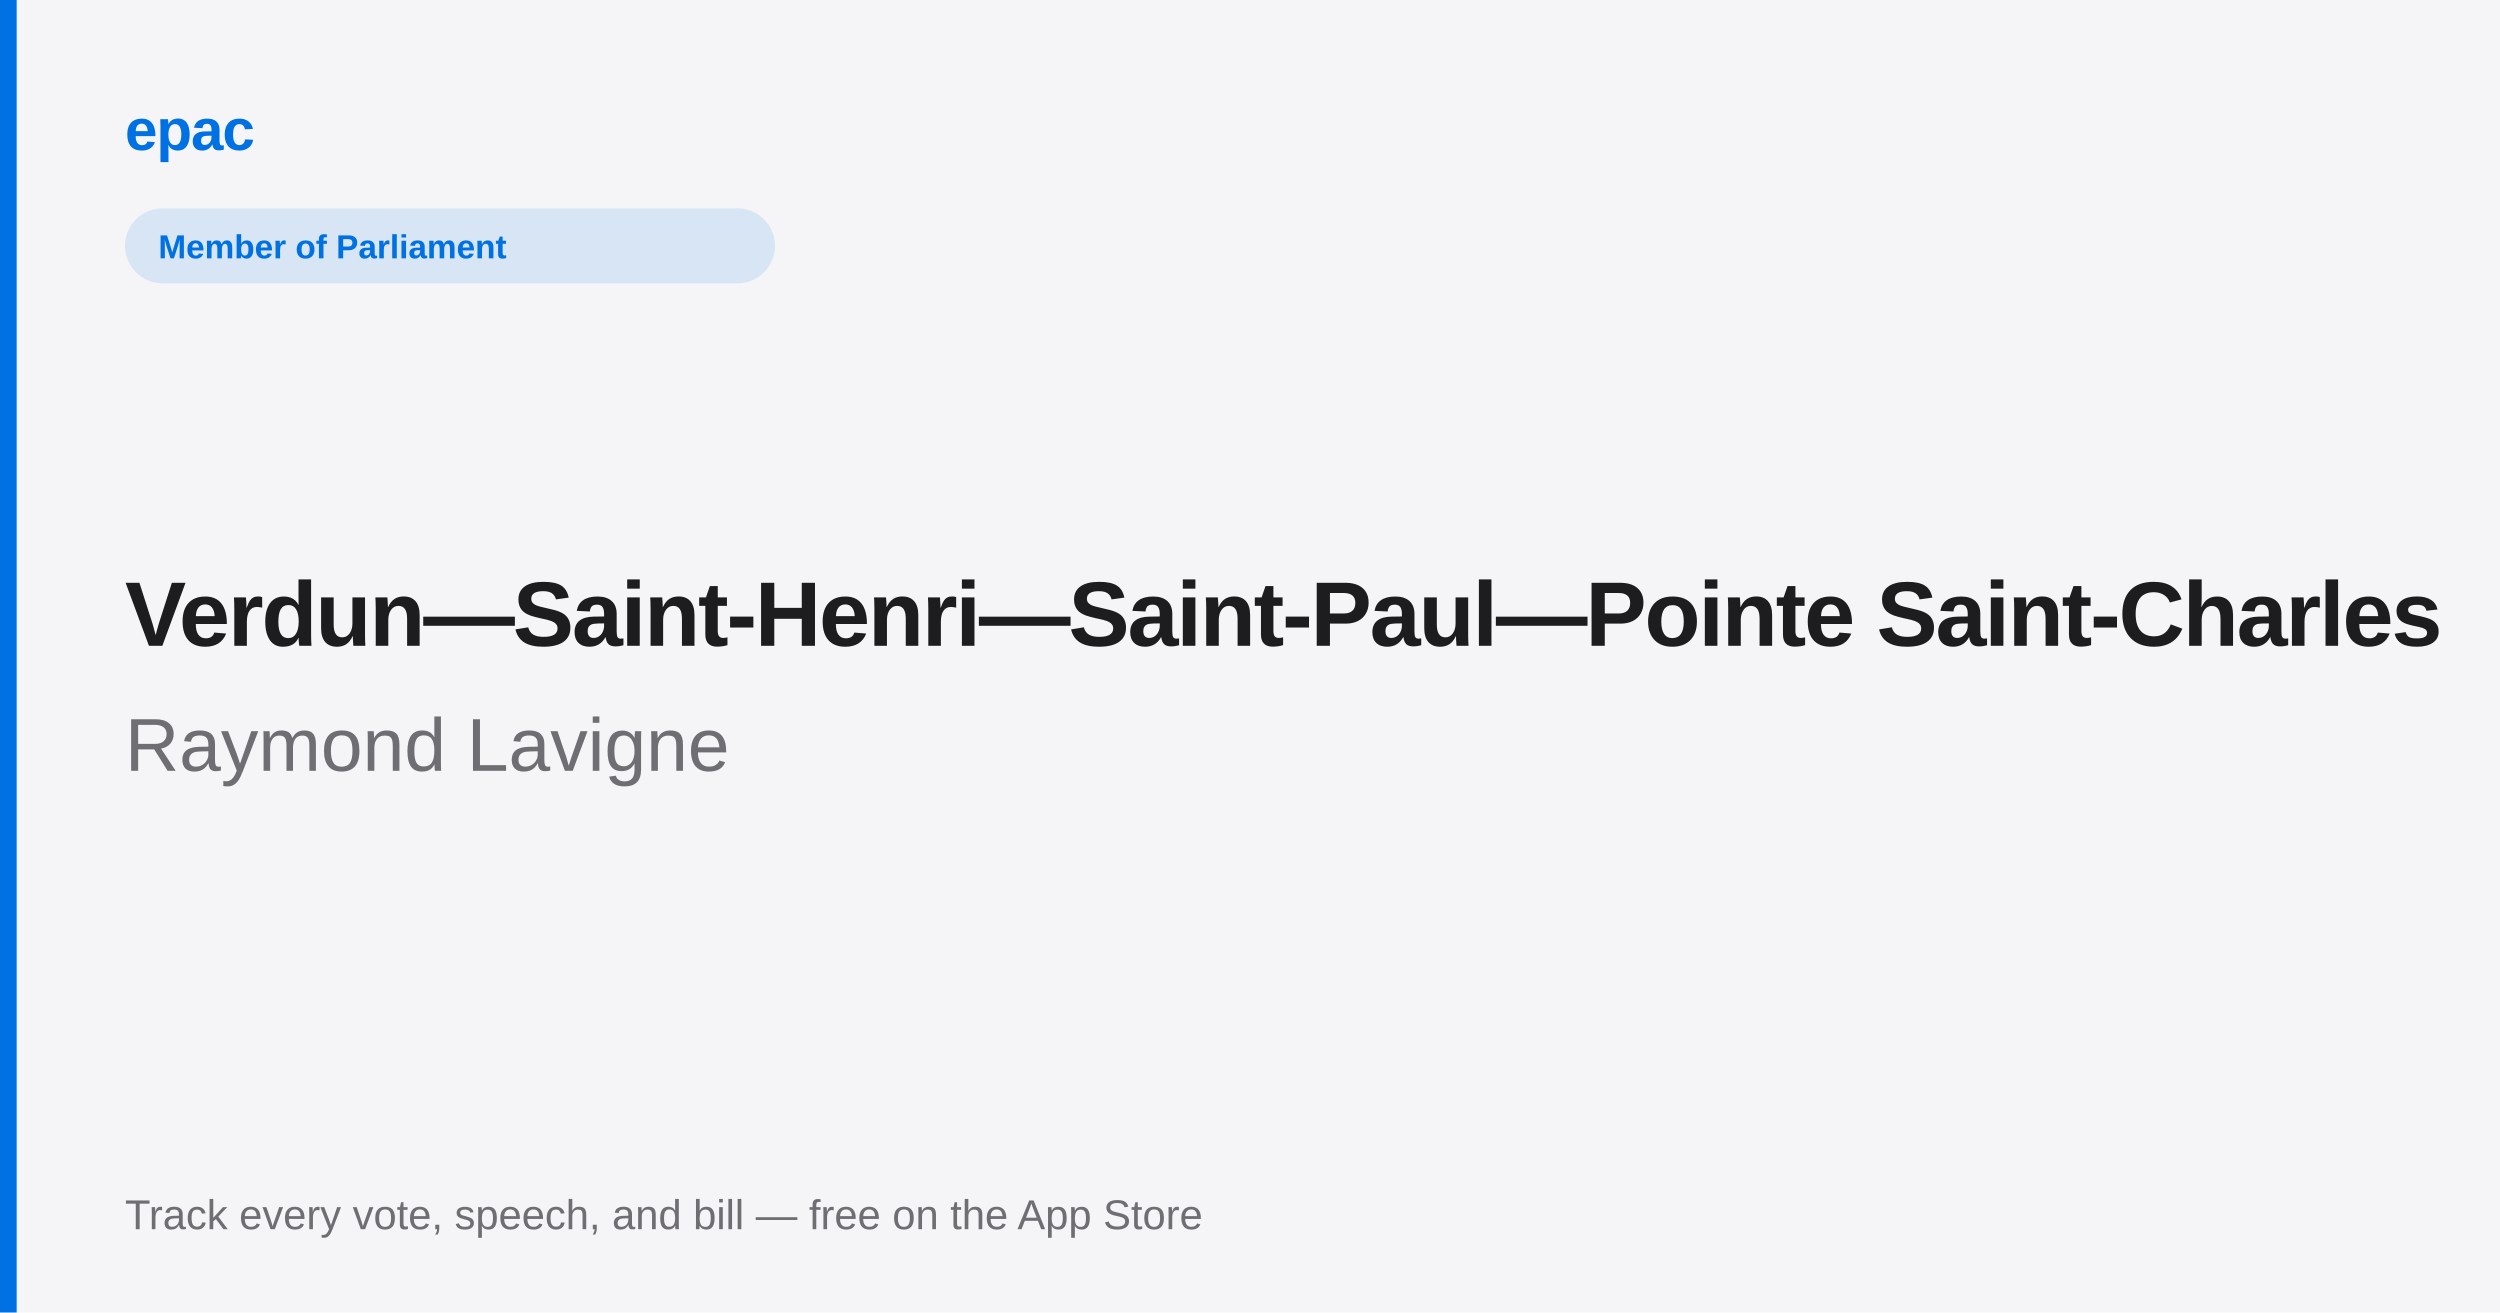
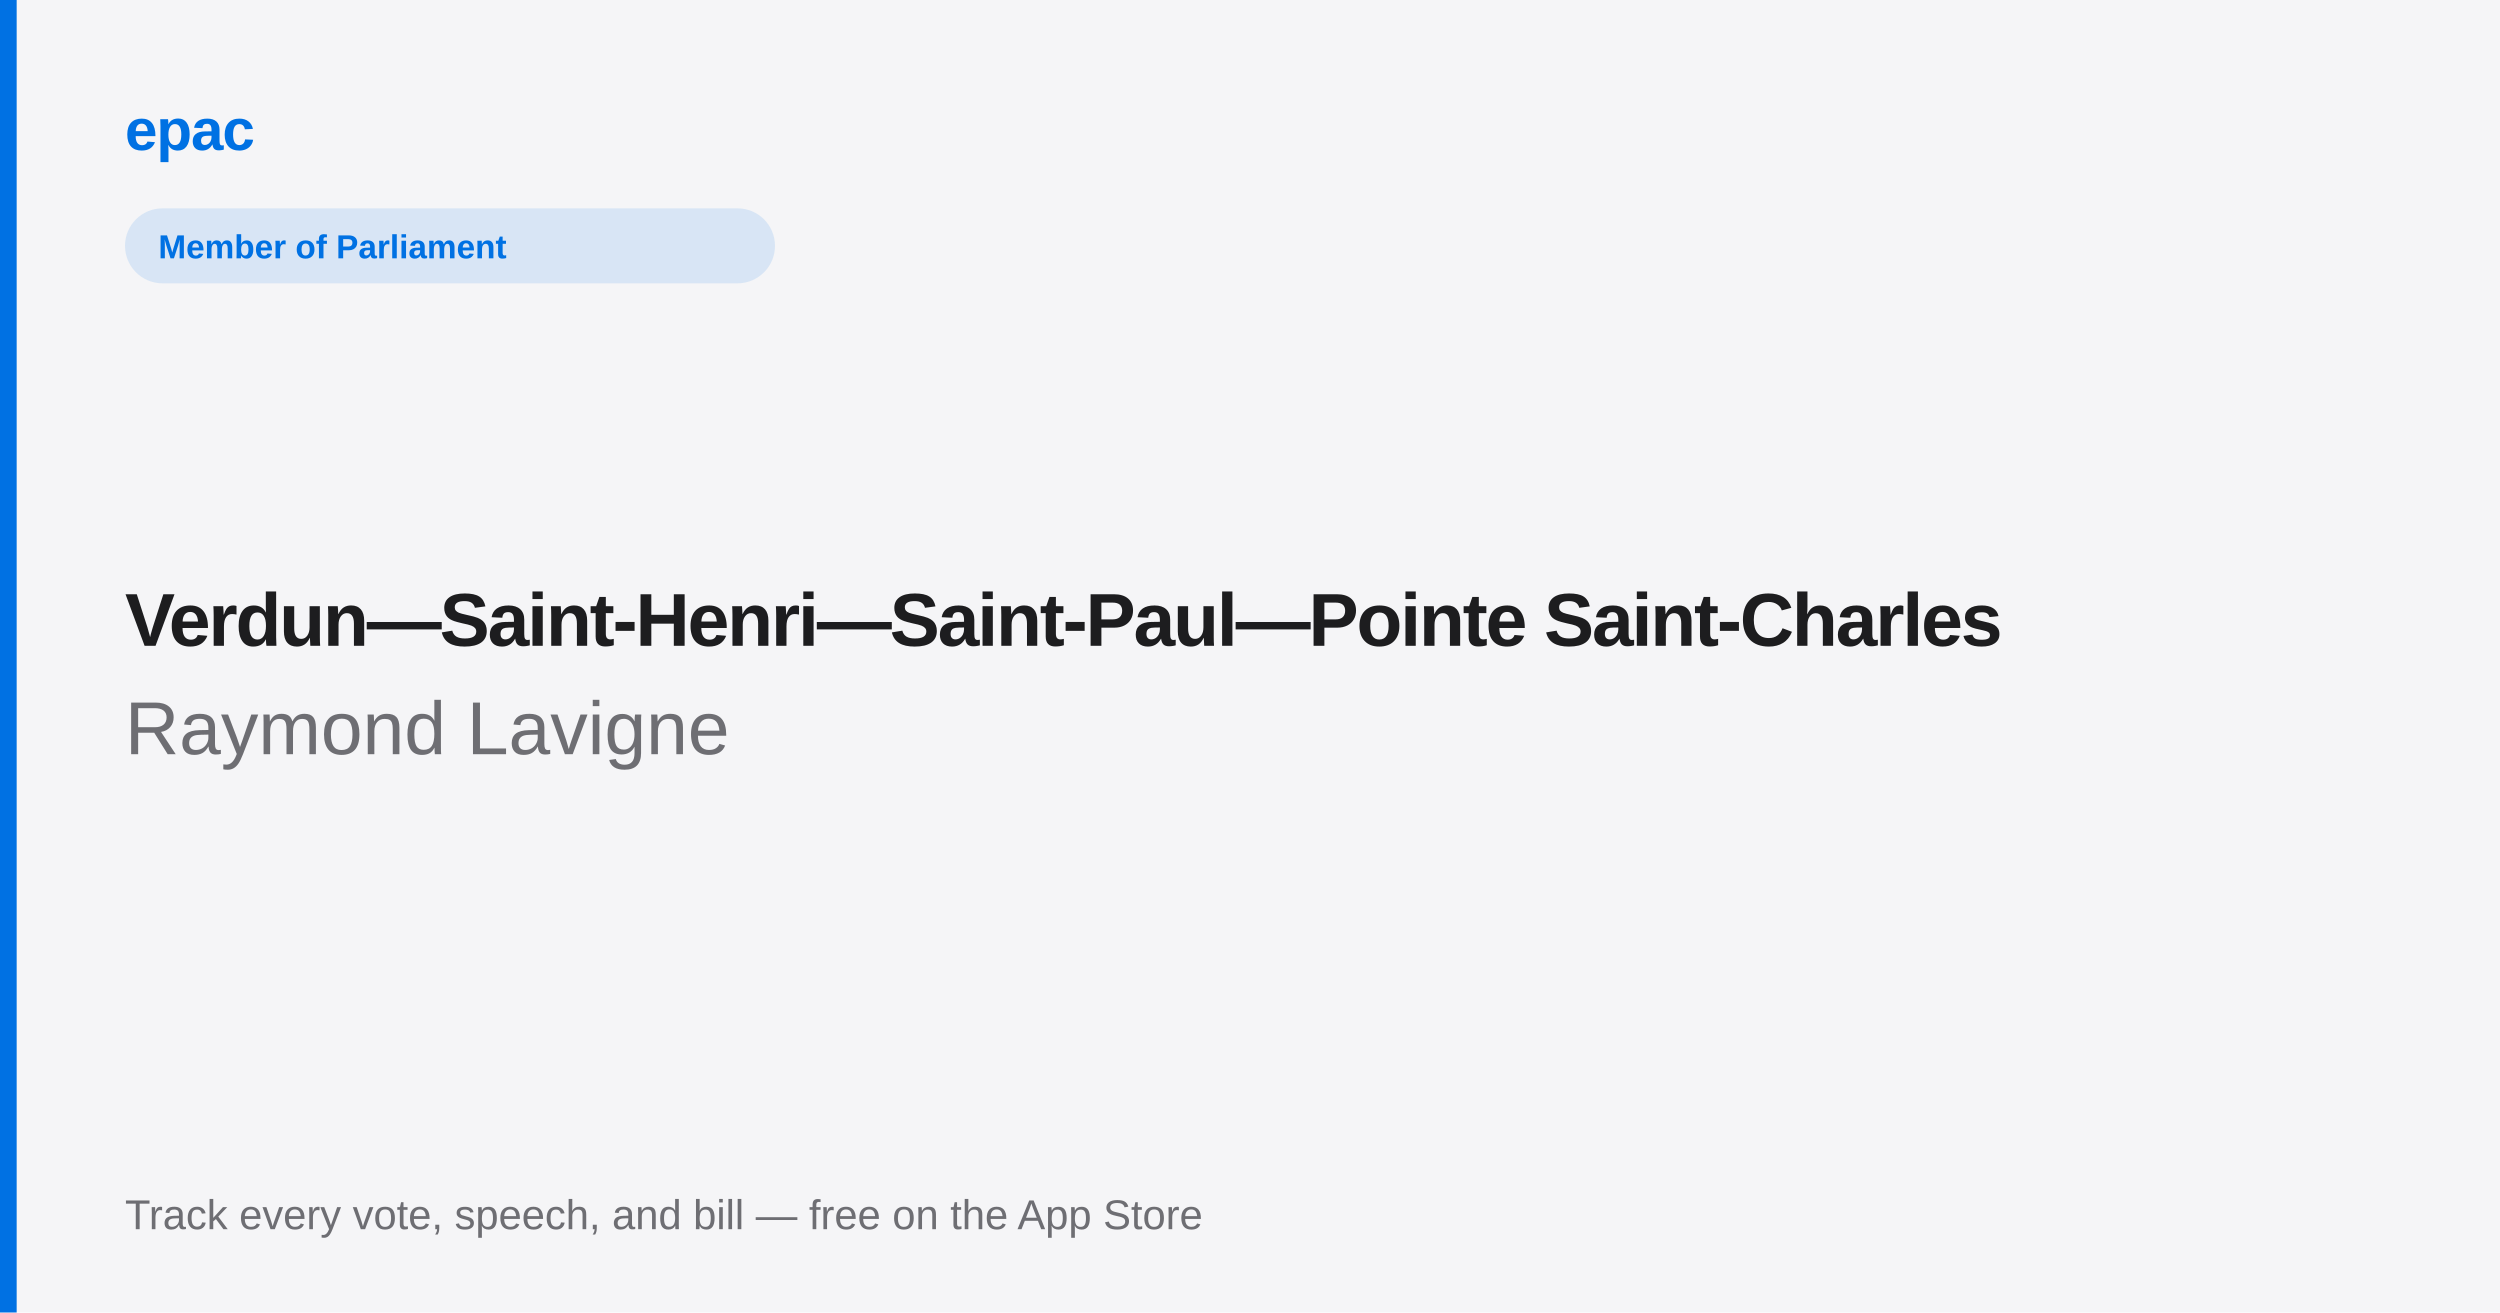
<svg xmlns="http://www.w3.org/2000/svg" width="1200" height="630" viewBox="0 0 1200 630">
  <rect width="1200" height="630" fill="#f5f5f7" />
  <rect x="0" y="0" width="8" height="630" fill="#0071e3" />
  <text x="60" y="72" font-family="system-ui,-apple-system,Helvetica Neue,Arial,sans-serif" font-size="28" font-weight="700" fill="#0071e3" letter-spacing="-0.5">epac</text>
  <rect x="60" y="100" width="312" height="36" rx="18" fill="#0071e3" opacity="0.12" />
  <text x="76" y="124" font-family="system-ui,-apple-system,Helvetica Neue,Arial,sans-serif" font-size="16" font-weight="600" fill="#0071e3">Member of Parliament</text>
-   <text x="60" y="310" font-family="system-ui,-apple-system,Helvetica Neue,Arial,sans-serif" font-size="44" font-weight="700" fill="#1d1d1f" letter-spacing="-1">Verdun—Saint-Henri—Saint-Paul—Pointe Saint-Charles</text>
-   <text x="60" y="370" font-family="system-ui,-apple-system,Helvetica Neue,Arial,sans-serif" font-size="36" font-weight="400" fill="#6e6e73">Raymond Lavigne</text>
+   <text x="60" y="310" font-family="system-ui,-apple-system,Helvetica Neue,Arial,sans-serif" font-size="36" font-weight="700" fill="#1d1d1f" letter-spacing="-1">Verdun—Saint-Henri—Saint-Paul—Pointe Saint-Charles</text>
+   <text x="60" y="362" font-family="system-ui,-apple-system,Helvetica Neue,Arial,sans-serif" font-size="36" font-weight="400" fill="#6e6e73">Raymond Lavigne</text>
  <text x="60" y="590" font-family="system-ui,-apple-system,Helvetica Neue,Arial,sans-serif" font-size="20" font-weight="400" fill="#6e6e73">Track every vote, speech, and bill — free on the App Store</text>
</svg>
